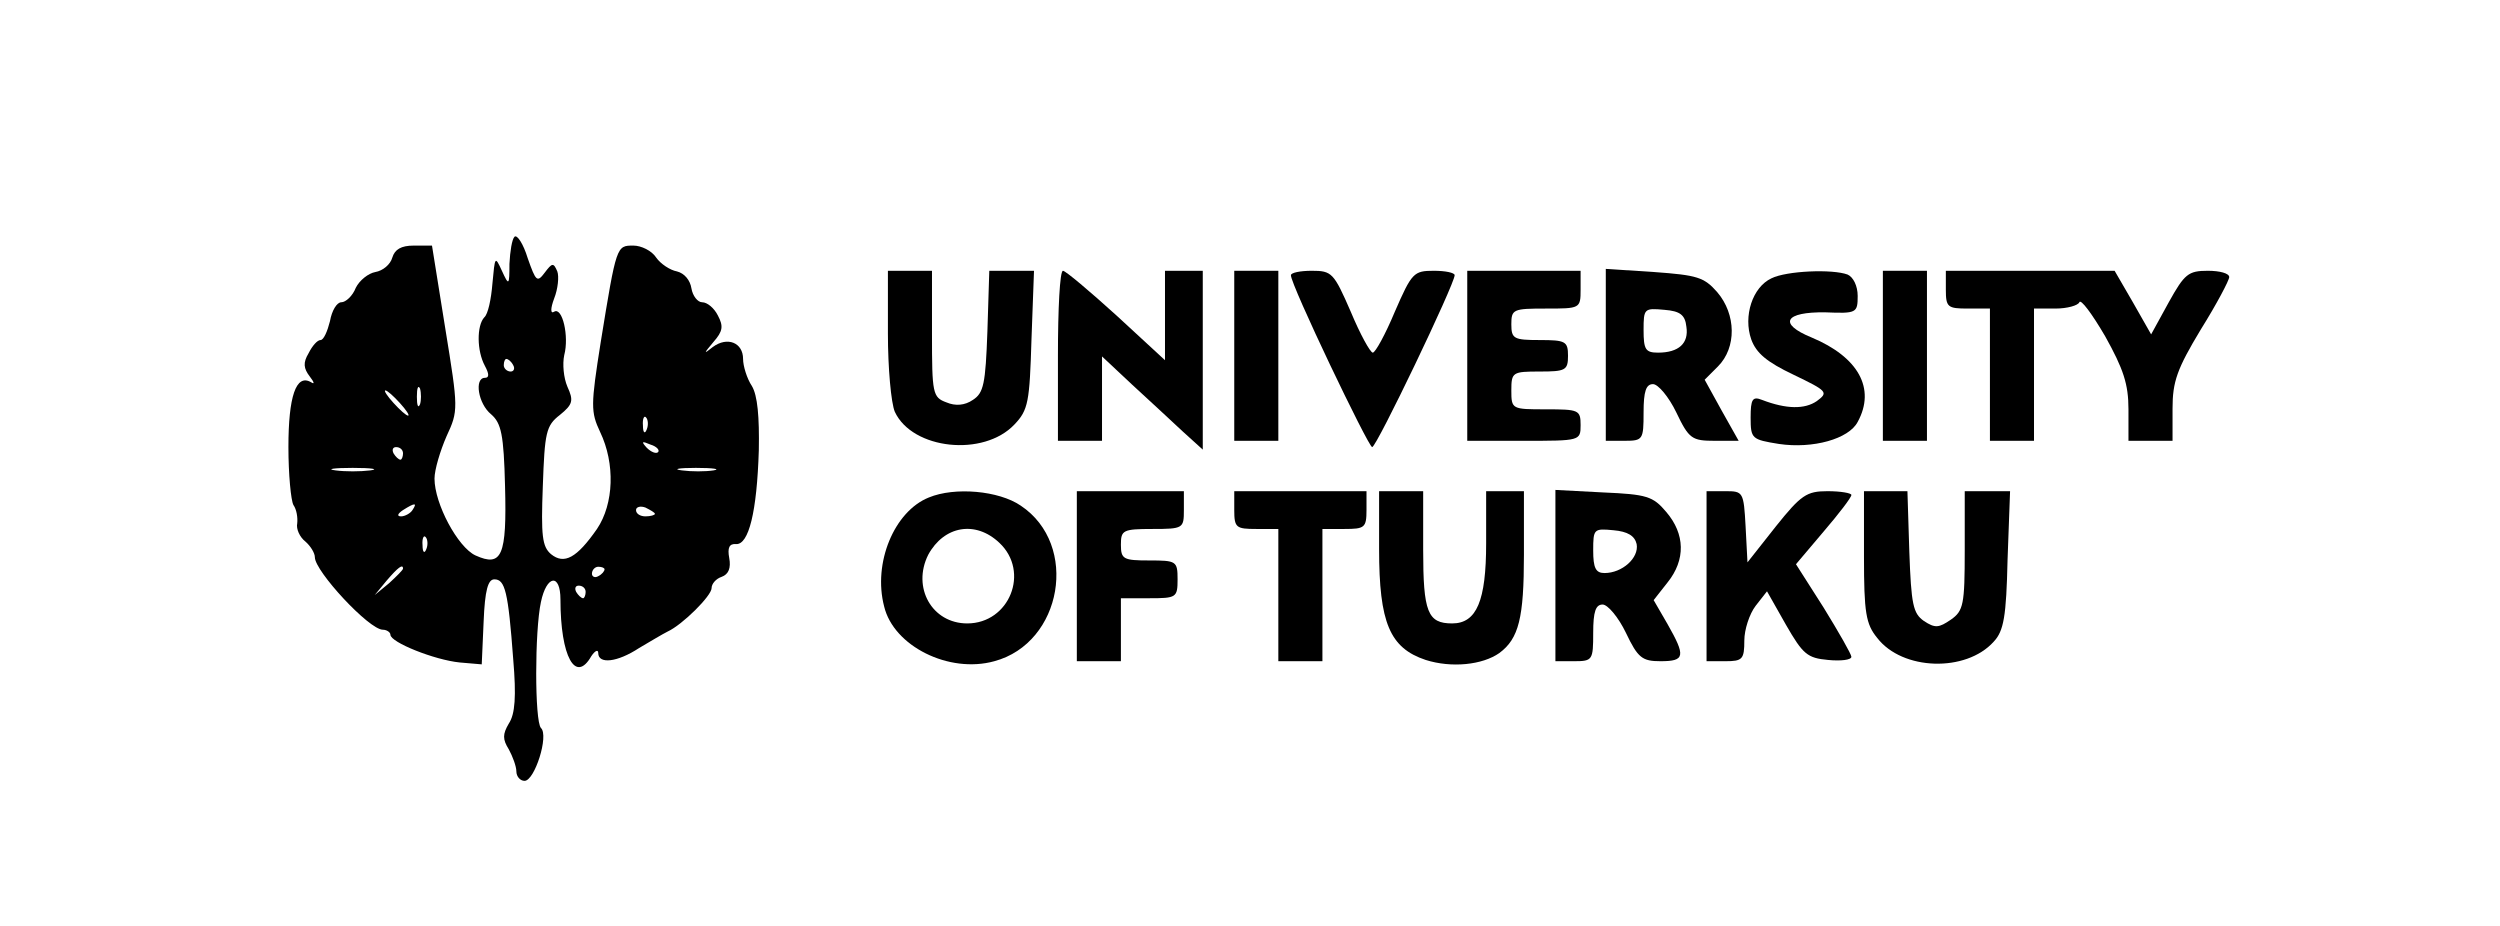
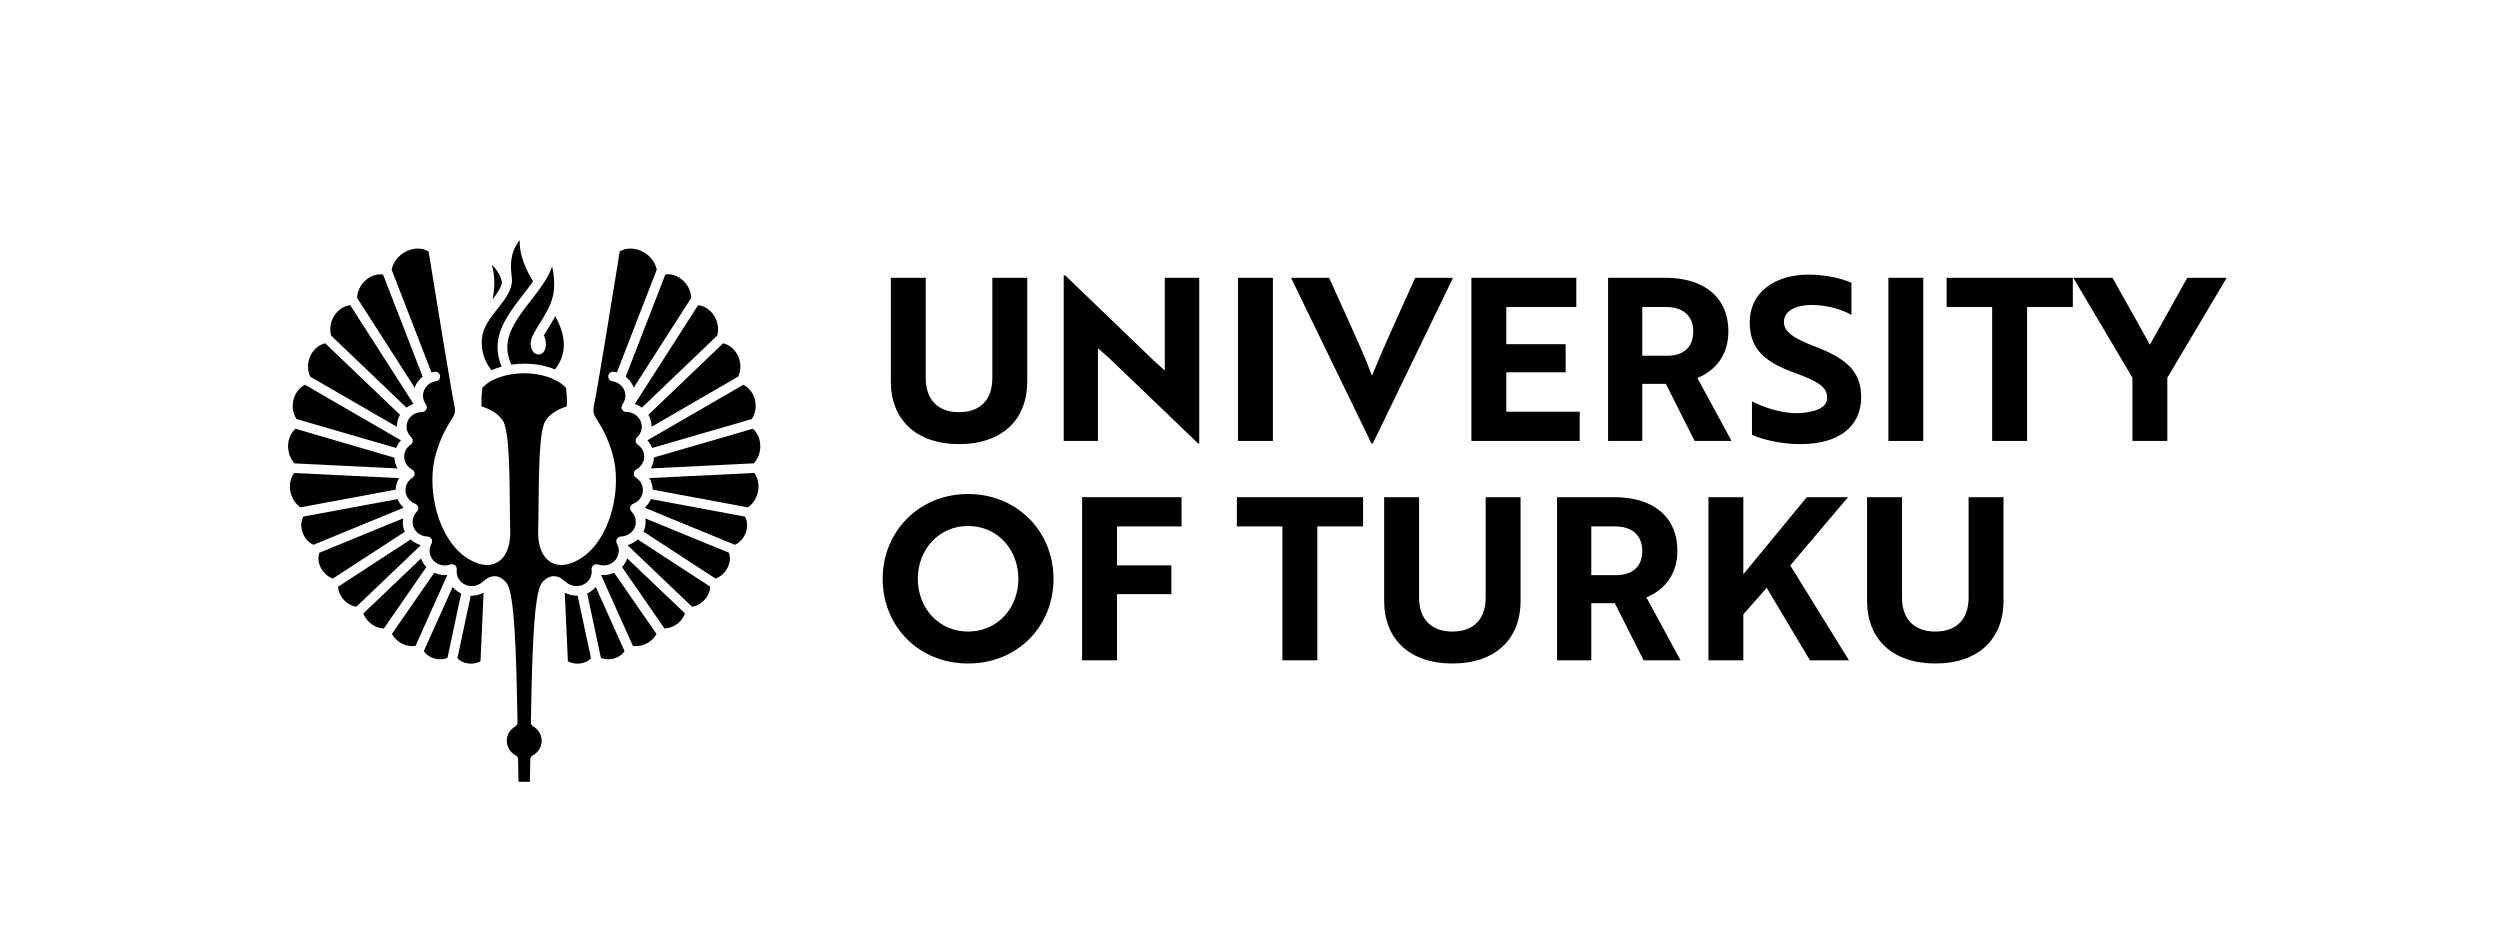
- <svg xmlns="http://www.w3.org/2000/svg" version="1.0" width="397pt" height="147pt" viewBox="0 0 397 147" preserveAspectRatio="xMidYMid meet">
-   <g transform="translate(0,147) scale(0.1,-0.1)" fill="#000000" stroke="none">
-     <path d="M817 1094 c-4 -4 -7 -23 -8 -43 0 -35 -1 -35 -12 -11 -11 24 -11 23 -15 -20 -2 -25 -7 -49 -13 -54 -12 -13 -12 -53 1 -77 7 -13 7 -19 0 -19 -17 0 -11 -41 10 -58 16 -14 20 -32 22 -114 3 -111 -5 -129 -47 -110 -28 13 -65 82 -65 122 0 14 9 44 19 67 19 41 19 43 -2 172 l-21 131 -29 0 c-20 0 -30 -6 -34 -19 -3 -11 -15 -21 -27 -23 -11 -2 -25 -13 -31 -25 -5 -13 -16 -23 -23 -23 -7 0 -15 -13 -18 -30 -4 -16 -10 -30 -15 -30 -5 0 -13 -9 -19 -21 -9 -15 -8 -24 2 -37 7 -9 8 -13 2 -9 -24 14 -36 -23 -36 -103 0 -43 4 -85 8 -92 5 -7 7 -20 6 -29 -2 -9 4 -22 13 -29 8 -7 15 -18 15 -25 0 -22 86 -115 108 -115 6 0 12 -4 12 -8 0 -12 70 -40 110 -44 l35 -3 3 68 c2 50 7 67 17 67 17 0 22 -19 30 -127 5 -59 3 -87 -7 -102 -10 -17 -10 -25 0 -41 6 -11 12 -27 12 -35 0 -8 6 -15 13 -15 16 0 39 72 26 84 -10 11 -10 154 0 200 9 43 31 46 31 4 0 -91 24 -134 49 -90 6 9 11 11 11 5 0 -18 30 -15 65 8 17 10 37 22 45 26 24 11 70 57 70 69 0 7 7 15 16 18 11 4 15 14 12 30 -3 16 0 23 11 22 20 -1 33 51 36 149 1 53 -2 87 -11 102 -8 12 -14 32 -14 43 0 26 -25 36 -48 19 -15 -12 -15 -11 1 8 15 17 16 25 7 42 -6 12 -17 21 -25 21 -7 0 -15 10 -17 22 -2 13 -11 24 -23 27 -11 2 -26 12 -33 22 -7 11 -24 19 -36 19 -27 0 -27 1 -52 -153 -16 -101 -16 -111 -1 -143 24 -50 22 -114 -5 -154 -32 -46 -52 -57 -73 -40 -14 12 -16 29 -13 108 3 85 5 96 27 113 21 17 22 23 12 45 -6 14 -8 36 -5 50 8 30 -3 77 -16 69 -6 -4 -6 5 0 21 6 15 8 35 5 43 -6 14 -8 14 -20 -2 -12 -16 -14 -14 -27 23 -7 23 -17 38 -21 34z m-2 -204 c3 -5 1 -10 -4 -10 -6 0 -11 5 -11 10 0 6 2 10 4 10 3 0 8 -4 11 -10z m-148 -62 c-3 -7 -5 -2 -5 12 0 14 2 19 5 13 2 -7 2 -19 0 -25z m-32 2 c10 -11 16 -20 13 -20 -3 0 -13 9 -23 20 -10 11 -16 20 -13 20 3 0 13 -9 23 -20z m392 -42 c-3 -8 -6 -5 -6 6 -1 11 2 17 5 13 3 -3 4 -12 1 -19z m18 -36 c-3 -3 -11 0 -18 7 -9 10 -8 11 6 5 10 -3 15 -9 12 -12z m-405 -2 c0 -5 -2 -10 -4 -10 -3 0 -8 5 -11 10 -3 6 -1 10 4 10 6 0 11 -4 11 -10z m-52 -27 c-16 -2 -40 -2 -55 0 -16 2 -3 4 27 4 30 0 43 -2 28 -4z m545 0 c-13 -2 -35 -2 -50 0 -16 2 -5 4 22 4 28 0 40 -2 28 -4z m-478 -63 c-3 -5 -12 -10 -18 -10 -7 0 -6 4 3 10 19 12 23 12 15 0z m385 -6 c0 -2 -7 -4 -15 -4 -8 0 -15 4 -15 10 0 5 7 7 15 4 8 -4 15 -8 15 -10z m-363 -56 c-3 -8 -6 -5 -6 6 -1 11 2 17 5 13 3 -3 4 -12 1 -19z m-37 -31 c0 -2 -10 -12 -22 -23 l-23 -19 19 23 c18 21 26 27 26 19z m320 -1 c0 -3 -4 -8 -10 -11 -5 -3 -10 -1 -10 4 0 6 5 11 10 11 6 0 10 -2 10 -4z m-30 -36 c0 -5 -2 -10 -4 -10 -3 0 -8 5 -11 10 -3 6 -1 10 4 10 6 0 11 -4 11 -10z" />
-     <path d="M1410 940 c0 -54 5 -110 11 -124 28 -60 141 -72 190 -20 22 23 24 36 27 135 l4 109 -36 0 -35 0 -3 -96 c-3 -84 -6 -98 -23 -109 -13 -9 -28 -10 -42 -4 -22 8 -23 14 -23 109 l0 100 -35 0 -35 0 0 -100z" />
-     <path d="M1680 905 l0 -135 35 0 35 0 0 67 0 67 48 -45 c26 -24 62 -57 80 -74 l32 -29 0 142 0 142 -30 0 -30 0 0 -71 0 -71 -77 71 c-43 39 -81 71 -85 71 -5 0 -8 -61 -8 -135z" />
-     <path d="M1960 905 l0 -135 35 0 35 0 0 135 0 135 -35 0 -35 0 0 -135z" />
-     <path d="M2050 1033 c-1 -14 123 -273 129 -273 7 0 131 259 131 273 0 4 -15 7 -33 7 -32 0 -35 -3 -62 -65 -15 -36 -31 -65 -35 -65 -4 0 -20 29 -35 65 -27 62 -30 65 -62 65 -18 0 -33 -3 -33 -7z" />
-     <path d="M2330 905 l0 -135 90 0 c89 0 90 0 90 25 0 24 -3 25 -55 25 -54 0 -55 0 -55 30 0 29 2 30 45 30 41 0 45 2 45 25 0 23 -4 25 -45 25 -41 0 -45 2 -45 25 0 24 3 25 55 25 54 0 55 0 55 30 l0 30 -90 0 -90 0 0 -135z" />
-     <path d="M2550 906 l0 -136 30 0 c29 0 30 2 30 45 0 34 4 45 15 45 8 0 25 -20 37 -45 20 -42 25 -45 61 -45 l38 0 -27 48 -27 49 21 21 c30 30 29 83 -1 118 -21 24 -32 27 -100 32 l-77 5 0 -137z m128 45 c4 -26 -12 -41 -45 -41 -20 0 -23 5 -23 36 0 34 1 35 33 32 25 -2 33 -8 35 -27z" />
-     <path d="M2813 1028 c-30 -14 -45 -60 -32 -97 8 -22 25 -36 67 -56 54 -26 56 -28 37 -42 -19 -13 -48 -13 -87 2 -15 6 -18 1 -18 -28 0 -34 2 -35 45 -42 54 -8 111 8 125 35 29 53 1 103 -73 134 -54 22 -43 41 22 40 49 -2 51 -1 51 26 0 16 -7 30 -16 34 -24 9 -97 6 -121 -6z" />
-     <path d="M2990 905 l0 -135 35 0 35 0 0 135 0 135 -35 0 -35 0 0 -135z" />
-     <path d="M3090 1010 c0 -28 3 -30 35 -30 l35 0 0 -105 0 -105 35 0 35 0 0 105 0 105 34 0 c19 0 36 5 38 10 2 6 20 -18 41 -54 29 -52 37 -76 37 -116 l0 -50 35 0 35 0 0 51 c0 43 7 63 45 126 25 40 45 78 45 83 0 6 -15 10 -34 10 -31 0 -37 -5 -62 -50 l-28 -51 -29 51 -29 50 -134 0 -134 0 0 -30z" />
-     <path d="M1475 680 c-55 -22 -89 -104 -71 -173 15 -63 103 -107 175 -87 108 29 135 185 42 247 -35 24 -105 30 -146 13z m112 -72 c49 -46 16 -128 -51 -128 -56 0 -88 57 -62 109 25 46 75 55 113 19z" />
-     <path d="M1710 555 l0 -135 35 0 35 0 0 50 0 50 45 0 c43 0 45 1 45 30 0 29 -2 30 -45 30 -41 0 -45 2 -45 25 0 23 3 25 50 25 49 0 50 1 50 30 l0 30 -85 0 -85 0 0 -135z" />
-     <path d="M1960 660 c0 -28 3 -30 35 -30 l35 0 0 -105 0 -105 35 0 35 0 0 105 0 105 35 0 c32 0 35 2 35 30 l0 30 -105 0 -105 0 0 -30z" />
-     <path d="M2190 598 c0 -117 17 -157 74 -176 41 -13 90 -8 117 11 31 23 39 56 39 156 l0 101 -30 0 -30 0 0 -83 c0 -91 -15 -127 -54 -127 -39 0 -46 18 -46 117 l0 93 -35 0 -35 0 0 -92z" />
-     <path d="M2470 556 l0 -136 30 0 c29 0 30 2 30 45 0 34 4 45 15 45 8 0 25 -20 37 -45 19 -40 26 -45 55 -45 39 0 40 8 11 59 l-22 38 22 28 c29 36 28 77 -2 112 -21 25 -31 28 -100 31 l-76 4 0 -136z m129 50 c4 -22 -23 -46 -51 -46 -14 0 -18 8 -18 36 0 34 1 35 32 32 23 -2 34 -9 37 -22z" />
-     <path d="M2710 555 l0 -135 30 0 c27 0 30 3 30 33 0 17 8 42 18 55 l18 23 30 -53 c27 -47 34 -53 67 -56 20 -2 37 0 37 5 0 4 -20 39 -44 78 l-44 69 44 52 c24 28 44 54 44 58 0 3 -17 6 -38 6 -33 0 -42 -6 -82 -56 l-45 -57 -3 57 c-3 55 -4 56 -32 56 l-30 0 0 -135z" />
-     <path d="M2960 586 c0 -89 3 -107 21 -129 40 -52 141 -55 185 -6 16 17 20 40 22 130 l4 109 -36 0 -36 0 0 -94 c0 -86 -2 -96 -22 -110 -19 -13 -25 -14 -43 -2 -17 12 -20 26 -23 110 l-3 96 -34 0 -35 0 0 -104z" />
-   </g>
+ <svg xmlns="http://www.w3.org/2000/svg" width="397.144" height="147.322" viewBox="0 0 397.144 147.322">
+   <path fill-rule="nonzero" fill="rgb(0%, 0%, 0%)" fill-opacity="1" d="M 78.227 47.586 C 78.398 46.785 78.527 45.879 78.527 44.918 C 78.527 43.957 78.391 43 78.125 42.062 C 79.016 42.902 79.559 43.848 79.742 44.879 L 79.746 44.887 C 79.598 45.691 78.996 46.594 78.227 47.586 M 88.168 58.684 C 86.711 58.09 85.023 57.777 83.27 57.773 C 82.578 57.777 81.891 57.828 81.227 57.922 C 80.805 56.98 80.59 56.059 80.59 55.18 C 80.59 53.008 81.816 51.133 83.066 49.398 C 83.473 48.836 83.914 48.27 84.344 47.719 L 84.801 47.133 C 85.152 46.676 85.508 46.207 85.848 45.73 C 86.043 45.457 86.234 45.18 86.414 44.895 C 86.648 44.539 86.852 44.188 87.047 43.828 C 87.316 43.328 87.539 42.844 87.715 42.355 C 87.926 43.266 88.035 44.18 88.035 45.086 C 88.035 45.418 88.02 45.727 87.996 46.023 C 87.961 46.504 87.871 46.973 87.711 47.496 C 87.609 47.828 87.488 48.168 87.332 48.523 C 87.133 48.984 86.898 49.422 86.715 49.75 C 86.539 50.074 86.352 50.387 86.168 50.695 C 85.988 50.996 85.809 51.281 85.633 51.559 C 84.934 52.676 84.328 53.637 84.293 54.613 C 84.293 54.758 84.309 54.891 84.34 55.027 C 84.473 55.535 84.652 56.215 85.5 56.316 C 85.984 56.301 86.309 56.07 86.523 55.637 C 86.656 55.352 86.723 55.031 86.723 54.68 C 86.723 54.223 86.613 53.742 86.398 53.281 C 86.707 52.738 87.109 52.102 87.496 51.484 C 87.723 51.117 87.969 50.695 88.215 50.242 C 89.113 51.875 89.57 53.402 89.57 54.789 C 89.562 56.203 89.105 57.477 88.168 58.684 M 78.086 58.801 C 77.496 58.09 76.523 56.59 76.527 54.453 C 76.527 54.164 76.543 53.879 76.578 53.602 C 76.762 52.016 77.809 50.59 78.961 49.145 L 79.195 48.848 C 80.238 47.523 81.316 46.148 81.336 44.504 C 81.336 44.312 81.324 44.148 81.297 43.996 C 81.211 43.371 81.168 42.82 81.168 42.316 C 81.184 40.613 81.629 39.27 82.57 38.156 C 82.562 38.281 82.559 38.402 82.562 38.52 C 82.574 40.832 83.68 43.02 84.684 44.699 C 84.199 45.395 83.672 46.074 83.113 46.789 C 82.672 47.355 82.23 47.93 81.801 48.516 C 80.406 50.461 79.039 52.578 79.039 55.18 C 79.039 56.168 79.254 57.195 79.684 58.246 C 79.129 58.395 78.594 58.582 78.086 58.801 M 100.672 61.578 C 100.621 61.438 100.559 61.297 100.488 61.156 C 100.23 60.648 99.855 60.203 99.398 59.852 L 105.695 43.605 C 105.832 43.586 105.969 43.574 106.109 43.574 C 107.113 43.574 108.105 44.055 108.828 44.895 C 109.422 45.582 109.77 46.434 109.812 47.312 Z M 56.727 47.312 C 56.77 46.438 57.117 45.582 57.715 44.895 C 58.438 44.055 59.43 43.578 60.441 43.578 C 60.578 43.578 60.715 43.586 60.848 43.605 L 67.148 59.852 C 66.691 60.199 66.316 60.645 66.051 61.156 C 65.984 61.297 65.922 61.438 65.871 61.582 Z M 101.961 64.762 C 101.621 64.504 101.246 64.305 100.852 64.164 L 110.902 48.473 C 111.945 48.602 112.902 49.254 113.496 50.242 C 114.062 51.191 114.219 52.309 113.922 53.32 Z M 52.621 53.324 C 52.32 52.312 52.473 51.195 53.047 50.246 C 53.641 49.254 54.602 48.602 55.637 48.473 L 65.691 64.164 C 65.297 64.301 64.926 64.5 64.582 64.762 Z M 49.281 59.832 C 48.805 58.844 48.805 57.629 49.289 56.562 C 49.766 55.52 50.645 54.773 51.66 54.535 L 63.551 65.902 C 63.516 65.953 63.484 66.008 63.453 66.066 C 63.176 66.598 63.039 67.172 63.039 67.773 C 63.039 67.781 63.039 67.789 63.039 67.797 Z M 103.504 67.77 C 103.504 67.176 103.363 66.602 103.094 66.066 C 103.062 66.008 103.027 65.953 102.992 65.902 L 114.879 54.535 C 115.895 54.77 116.773 55.516 117.25 56.562 C 117.734 57.621 117.738 58.836 117.262 59.832 L 103.5 67.801 C 103.5 67.789 103.504 67.781 103.504 67.77 M 103.605 71.164 C 103.426 70.707 103.168 70.293 102.848 69.945 L 118.086 61.125 C 118.918 61.535 119.559 62.312 119.863 63.285 C 120.215 64.418 120.051 65.637 119.426 66.574 Z M 47.117 66.574 C 46.492 65.637 46.328 64.418 46.684 63.285 C 46.984 62.312 47.625 61.535 48.457 61.125 L 63.695 69.949 C 63.375 70.289 63.117 70.703 62.938 71.164 Z M 103.383 74.414 C 103.691 73.883 103.863 73.289 103.883 72.672 L 119.586 68.113 C 120.328 68.723 120.773 69.742 120.781 70.867 C 120.785 71.902 120.41 72.895 119.75 73.605 Z M 46.793 73.613 C 46.133 72.895 45.758 71.898 45.762 70.863 C 45.766 69.75 46.207 68.73 46.957 68.113 L 62.652 72.703 C 62.68 73.309 62.855 73.895 63.156 74.414 Z M 103.68 77.785 C 103.668 77.133 103.488 76.512 103.156 75.949 L 119.805 75.137 C 120.344 75.828 120.586 76.781 120.465 77.773 C 120.32 78.945 119.707 79.992 118.809 80.598 Z M 47.734 80.598 C 46.84 79.992 46.223 78.949 46.078 77.773 C 45.957 76.781 46.199 75.828 46.742 75.137 L 63.387 75.949 C 63.051 76.512 62.871 77.137 62.859 77.785 Z M 49.793 86.543 C 48.914 86.152 48.219 85.285 47.961 84.25 C 47.766 83.473 47.852 82.699 48.203 82.062 L 63.152 79.285 C 63.367 79.805 63.703 80.277 64.121 80.66 Z M 102.422 80.66 C 102.844 80.273 103.176 79.801 103.391 79.281 L 118.344 82.066 C 118.691 82.703 118.777 83.469 118.582 84.25 C 118.324 85.289 117.625 86.156 116.746 86.547 Z M 102.227 84.453 C 102.449 83.965 102.562 83.449 102.562 82.91 C 102.562 82.727 102.547 82.539 102.52 82.352 L 115.793 87.801 C 116.055 88.508 115.988 89.355 115.605 90.141 C 115.199 90.969 114.484 91.625 113.672 91.914 Z M 52.871 91.914 C 52.059 91.625 51.348 90.973 50.941 90.148 C 50.551 89.355 50.484 88.512 50.746 87.805 L 64.027 82.352 C 64 82.535 63.984 82.723 63.984 82.91 C 63.98 83.445 64.094 83.969 64.324 84.465 Z M 56.598 96.391 C 55.691 96.246 54.832 95.676 54.277 94.844 C 53.93 94.332 53.734 93.77 53.707 93.203 L 65.238 85.699 C 65.688 86.109 66.223 86.414 66.805 86.586 C 66.797 86.617 66.793 86.648 66.785 86.68 Z M 99.758 86.676 C 99.75 86.645 99.742 86.617 99.738 86.586 C 100.316 86.414 100.848 86.109 101.305 85.695 L 112.836 93.199 C 112.809 93.762 112.617 94.328 112.27 94.844 C 111.707 95.676 110.848 96.246 109.945 96.391 Z M 60.98 99.836 C 60.109 99.809 59.242 99.426 58.582 98.773 C 58.18 98.387 57.891 97.93 57.727 97.441 L 66.895 88.707 C 67.039 89.133 67.266 89.539 67.555 89.898 C 67.609 89.965 67.668 90.023 67.73 90.082 Z M 98.812 90.082 C 98.871 90.023 98.93 89.965 98.984 89.898 C 99.277 89.543 99.5 89.137 99.648 88.707 L 108.816 97.441 C 108.656 97.93 108.363 98.387 107.965 98.773 C 107.305 99.426 106.434 99.809 105.562 99.836 Z M 101.035 102.645 C 100.867 102.645 100.703 102.633 100.539 102.605 L 95.512 91.398 C 95.504 91.391 95.5 91.383 95.496 91.375 C 95.5 91.359 95.504 91.344 95.504 91.332 C 95.633 91.344 95.754 91.352 95.875 91.352 C 96.441 91.352 97.012 91.219 97.551 90.969 L 104.281 100.695 C 104.047 101.164 103.676 101.586 103.199 101.93 C 102.559 102.391 101.789 102.645 101.035 102.645 M 65.508 102.645 C 64.754 102.645 63.984 102.391 63.344 101.93 C 62.867 101.586 62.496 101.164 62.262 100.695 L 68.992 90.973 C 69.531 91.219 70.102 91.352 70.664 91.352 C 70.793 91.352 70.918 91.344 71.035 91.332 C 71.039 91.348 71.039 91.363 71.043 91.379 C 71.039 91.395 66.008 102.605 66.008 102.605 C 65.844 102.633 65.676 102.645 65.508 102.645 M 69.926 104.734 C 69.488 104.734 69.035 104.645 68.621 104.469 C 68.07 104.242 67.617 103.879 67.324 103.441 L 71.902 93.246 C 71.988 93.352 72.078 93.449 72.172 93.539 C 72.492 93.844 72.859 94.09 73.266 94.273 L 71.086 104.5 C 70.742 104.656 70.344 104.734 69.926 104.734 M 96.617 104.734 C 96.199 104.734 95.801 104.656 95.457 104.5 L 93.277 94.273 C 93.691 94.086 94.059 93.84 94.371 93.535 C 94.465 93.449 94.555 93.352 94.641 93.25 L 99.219 103.441 C 98.926 103.879 98.473 104.242 97.926 104.469 C 97.508 104.645 97.055 104.734 96.617 104.734 M 74.793 105.422 C 74.703 105.422 74.613 105.418 74.52 105.41 C 73.766 105.352 73.098 105.043 72.664 104.559 L 74.781 94.625 C 74.828 94.629 74.875 94.629 74.922 94.629 C 75.566 94.629 76.223 94.465 76.82 94.164 L 76.332 105.047 C 75.879 105.289 75.34 105.422 74.793 105.422 M 91.746 105.422 C 91.195 105.422 90.668 105.293 90.211 105.047 L 89.719 94.164 C 90.32 94.469 90.965 94.629 91.617 94.629 C 91.668 94.629 91.715 94.629 91.762 94.625 L 93.883 104.566 C 93.449 105.043 92.781 105.352 92.023 105.41 C 91.93 105.418 91.84 105.422 91.746 105.422 M 82.367 124.195 L 82.305 120.637 C 82.301 120.375 82.152 120.129 81.918 119.992 C 81.035 119.504 80.508 118.641 80.508 117.684 C 80.508 116.754 81.004 115.906 81.836 115.41 C 82.074 115.27 82.219 115.012 82.211 114.742 C 82.105 108.738 81.984 103.969 81.75 100.227 C 81.621 98.121 81.461 96.5 81.266 95.273 C 81.027 93.844 80.82 93.016 80.352 92.457 C 79.809 91.848 79.191 91.531 78.555 91.531 C 77.691 91.547 77.105 92.062 76.754 92.375 C 76.227 92.855 75.586 93.109 74.922 93.109 C 74.293 93.109 73.703 92.875 73.254 92.445 C 72.793 92.012 72.543 91.418 72.543 90.785 C 72.543 90.684 72.551 90.586 72.559 90.484 C 72.594 90.215 72.484 89.949 72.266 89.789 C 72.125 89.688 71.957 89.633 71.789 89.633 C 71.695 89.633 71.605 89.648 71.52 89.68 C 71.234 89.777 70.945 89.828 70.664 89.828 C 69.914 89.82 69.219 89.5 68.766 88.945 C 68.426 88.527 68.246 88.023 68.246 87.492 C 68.246 87.094 68.348 86.707 68.543 86.363 C 68.676 86.125 68.672 85.844 68.539 85.605 C 68.406 85.379 68.156 85.23 67.883 85.227 C 67.004 85.199 66.207 84.719 65.809 83.977 C 65.625 83.648 65.535 83.289 65.535 82.91 C 65.535 82.305 65.785 81.711 66.223 81.27 C 66.41 81.082 66.488 80.824 66.43 80.574 C 66.371 80.32 66.195 80.125 65.957 80.031 C 65.016 79.668 64.41 78.812 64.414 77.852 C 64.414 77.059 64.824 76.332 65.512 75.887 C 65.742 75.742 65.883 75.48 65.863 75.219 C 65.859 74.961 65.707 74.715 65.465 74.586 C 64.676 74.156 64.207 73.391 64.207 72.539 C 64.211 71.773 64.586 71.082 65.238 70.637 C 65.422 70.516 65.547 70.305 65.57 70.074 C 65.586 69.844 65.496 69.625 65.332 69.465 C 64.859 69.02 64.59 68.406 64.59 67.773 C 64.594 67.41 64.676 67.066 64.836 66.754 C 65.246 65.953 66.086 65.457 67.031 65.457 C 67.32 65.457 67.582 65.297 67.719 65.047 C 67.855 64.781 67.832 64.465 67.652 64.242 C 67.359 63.836 67.195 63.344 67.195 62.859 C 67.195 62.508 67.277 62.164 67.441 61.844 C 67.793 61.156 68.469 60.68 69.254 60.562 C 69.461 60.535 69.648 60.422 69.77 60.254 C 69.891 60.09 69.941 59.891 69.906 59.691 C 69.852 59.324 69.531 59.047 69.145 59.047 C 69.102 59.047 69.062 59.051 69.02 59.059 C 68.867 59.082 68.703 59.113 68.539 59.16 L 62.215 42.84 C 62.438 41.727 63.195 40.699 64.258 40.078 C 64.922 39.691 65.656 39.484 66.371 39.484 C 67.004 39.484 67.594 39.645 68.086 39.941 L 68.25 40.941 C 69.273 47.25 71.668 62.016 72.168 64.312 C 72.242 64.641 72.277 64.93 72.277 65.176 C 72.277 65.77 72.059 66.117 71.582 66.871 L 71.449 67.082 C 70.766 68.176 70.035 69.516 69.305 71.891 C 68.895 73.215 68.688 74.68 68.688 76.246 C 68.703 81.426 70.828 86.352 73.973 88.504 C 75.23 89.348 76.344 89.754 77.383 89.754 C 78.555 89.754 79.574 89.168 80.203 88.145 C 80.77 87.23 81.055 86.008 81.055 84.512 C 81.055 84.363 81.055 84.219 81.051 84.066 C 81.012 83.078 81 81.707 80.988 80.121 C 80.973 78.523 80.957 76.711 80.91 74.977 C 80.82 72.043 80.684 69.055 80.164 67.496 L 80.172 67.469 L 80.117 67.332 C 80.09 67.266 80.059 67.191 80.023 67.117 L 80.023 67.07 L 79.988 67.031 C 79.398 65.934 78.258 65.125 76.508 64.562 C 76.488 64.266 76.477 63.969 76.477 63.676 C 76.477 63.02 76.527 62.328 76.621 61.617 C 77.875 60.207 80.457 59.297 83.234 59.297 L 83.312 59.297 C 84.973 59.297 86.621 59.637 87.953 60.25 C 88.02 60.297 88.098 60.332 88.188 60.355 C 88.902 60.711 89.496 61.145 89.914 61.613 C 90.012 62.305 90.066 63.016 90.066 63.672 C 90.066 63.945 90.055 64.246 90.031 64.562 C 88.281 65.129 87.141 65.938 86.551 67.039 L 86.535 67.066 L 86.527 67.102 C 86.496 67.152 86.453 67.25 86.41 67.355 C 86.398 67.395 86.387 67.438 86.383 67.48 C 85.906 68.859 85.742 71.379 85.633 74.977 C 85.586 76.715 85.57 78.531 85.555 80.133 C 85.543 81.715 85.531 83.082 85.492 84.07 C 85.488 84.215 85.484 84.363 85.484 84.504 C 85.484 86.008 85.773 87.234 86.34 88.148 C 86.965 89.168 87.992 89.754 89.148 89.754 C 90.195 89.75 91.336 89.332 92.562 88.504 C 95.715 86.352 97.84 81.426 97.852 76.246 C 97.852 74.684 97.645 73.219 97.238 71.891 C 96.516 69.543 95.781 68.191 95.09 67.086 L 94.941 66.848 C 94.477 66.105 94.266 65.766 94.266 65.176 C 94.266 64.945 94.301 64.664 94.371 64.312 C 94.902 61.898 97.559 45.477 98.43 40.078 L 98.453 39.941 C 98.949 39.645 99.535 39.484 100.168 39.484 C 100.883 39.484 101.617 39.691 102.281 40.078 C 103.34 40.691 104.102 41.719 104.328 42.84 L 98.004 59.16 C 97.84 59.113 97.68 59.078 97.52 59.055 C 97.48 59.051 97.441 59.047 97.402 59.047 C 97.012 59.047 96.691 59.32 96.633 59.695 C 96.602 59.895 96.656 60.102 96.777 60.262 C 96.902 60.43 97.086 60.535 97.293 60.562 C 98.07 60.68 98.75 61.16 99.102 61.844 C 99.266 62.164 99.348 62.504 99.348 62.859 C 99.348 63.344 99.184 63.836 98.883 64.242 L 98.82 64.324 L 98.82 64.375 C 98.754 64.539 98.727 64.664 98.734 64.77 L 98.723 64.789 L 98.773 64.934 C 98.867 65.207 99.109 65.402 99.406 65.449 L 99.5 65.457 C 99.508 65.457 99.543 65.457 99.594 65.449 C 100.477 65.469 101.297 65.969 101.699 66.754 C 101.867 67.07 101.949 67.41 101.949 67.77 C 101.949 68.402 101.68 69.016 101.211 69.453 C 101.039 69.613 100.957 69.84 100.977 70.074 C 100.988 70.293 101.109 70.5 101.301 70.633 C 101.945 71.074 102.32 71.75 102.336 72.496 L 102.336 72.539 C 102.336 73.379 101.852 74.16 101.078 74.582 C 100.84 74.703 100.684 74.953 100.676 75.227 C 100.664 75.488 100.801 75.746 101.035 75.891 C 101.715 76.324 102.125 77.055 102.129 77.844 L 102.129 77.852 C 102.129 78.812 101.527 79.668 100.586 80.027 C 100.336 80.133 100.164 80.332 100.113 80.578 C 100.059 80.82 100.133 81.078 100.316 81.266 C 100.762 81.715 101.004 82.297 101.004 82.91 C 101.004 83.289 100.914 83.648 100.738 83.98 C 100.34 84.715 99.539 85.191 98.652 85.227 C 98.391 85.23 98.141 85.375 98.004 85.605 C 97.871 85.84 97.867 86.121 97.996 86.355 C 98.195 86.703 98.297 87.09 98.297 87.492 C 98.297 88.023 98.117 88.523 97.777 88.941 C 97.316 89.5 96.621 89.82 95.875 89.82 C 95.582 89.82 95.289 89.773 95.012 89.676 C 94.938 89.648 94.844 89.633 94.75 89.633 C 94.582 89.633 94.414 89.688 94.277 89.793 C 94.066 89.945 93.949 90.211 93.977 90.48 C 93.992 90.586 93.996 90.688 93.996 90.785 C 93.996 91.426 93.746 92.016 93.289 92.445 C 92.836 92.875 92.246 93.109 91.617 93.109 C 90.957 93.109 90.312 92.855 89.812 92.398 C 89.43 92.059 88.844 91.543 87.988 91.531 C 87.348 91.531 86.73 91.848 86.195 92.449 C 85.723 93.016 85.508 93.879 85.277 95.27 C 84.656 99.219 84.469 107.051 84.332 114.734 C 84.328 115.012 84.469 115.262 84.707 115.406 C 85.551 115.898 86.051 116.75 86.051 117.684 C 86.051 118.633 85.508 119.52 84.637 119.996 C 84.395 120.129 84.242 120.379 84.238 120.652 L 84.18 124.195 Z M 82.367 124.195 " />
+   <path fill-rule="nonzero" fill="rgb(0%, 0%, 0%)" fill-opacity="1" d="M 163.184 60.617 C 163.184 66.664 159.188 70.551 152.348 70.551 C 145.547 70.551 141.516 66.664 141.516 60.617 L 141.516 44.129 L 147.059 44.129 L 147.059 60.078 C 147.059 63.461 148.965 65.477 152.348 65.477 C 155.77 65.477 157.641 63.461 157.641 60.078 L 157.641 44.129 L 163.184 44.129 Z M 163.184 60.617 " />
+   <path fill-rule="nonzero" fill="rgb(0%, 0%, 0%)" fill-opacity="1" d="M 190.328 70.445 L 176.109 56.801 L 174.418 55.324 L 174.418 70.047 L 168.98 70.047 L 168.98 43.734 L 169.199 43.734 L 183.383 57.379 L 185.035 58.852 L 185.035 44.129 L 190.508 44.129 L 190.508 70.445 Z M 190.328 70.445 " />
+   <path fill-rule="nonzero" fill="rgb(0%, 0%, 0%)" fill-opacity="1" d="M 196.664 44.129 L 202.211 44.129 L 202.211 70.047 L 196.664 70.047 Z M 196.664 44.129 " />
+   <path fill-rule="nonzero" fill="rgb(0%, 0%, 0%)" fill-opacity="1" d="M 218.086 70.445 L 217.867 70.445 L 205.09 44.129 L 211.137 44.129 L 214.523 51.617 C 215.855 54.605 217.039 57.16 217.941 59.68 C 218.695 57.844 220.281 54.172 221.434 51.617 L 224.816 44.129 L 230.828 44.129 Z M 218.086 70.445 " />
+   <path fill-rule="nonzero" fill="rgb(0%, 0%, 0%)" fill-opacity="1" d="M 233.746 70.047 L 233.746 44.129 L 250.41 44.129 L 250.41 48.773 L 239.289 48.773 L 239.289 54.676 L 248.719 54.676 L 248.719 59.141 L 239.289 59.141 L 239.289 65.402 L 250.949 65.402 L 250.949 70.047 Z M 233.746 70.047 " />
+   <path fill-rule="nonzero" fill="rgb(0%, 0%, 0%)" fill-opacity="1" d="M 260.887 48.773 L 260.887 56.512 L 264.848 56.512 C 267.297 56.512 268.988 55.289 268.988 52.66 C 268.988 50.07 267.223 48.773 264.703 48.773 Z M 264.559 44.129 C 270.57 44.129 274.566 47.117 274.566 52.66 C 274.566 56.441 272.445 58.926 269.637 60.039 L 275.07 70.047 L 269.203 70.047 L 264.633 60.977 L 260.887 60.977 L 260.887 70.047 L 255.453 70.047 L 255.453 44.129 Z M 264.559 44.129 " />
+   <path fill-rule="nonzero" fill="rgb(0%, 0%, 0%)" fill-opacity="1" d="M 278.312 69.074 L 278.312 63.75 C 280.113 64.684 282.488 65.477 284.828 65.621 C 285.656 65.656 286.449 65.621 287.133 65.477 C 289.113 65.188 290.262 64.43 290.262 63.172 C 290.262 61.445 288.715 60.543 285.152 59.25 C 280.617 57.594 277.953 55.684 277.953 51.184 C 277.953 46.578 281.77 43.625 287.348 43.625 C 289.938 43.625 292.496 44.203 294.117 44.922 L 294.117 50.035 C 292.602 49.133 290.156 48.449 287.781 48.449 C 285.117 48.449 283.387 49.496 283.387 51.148 C 283.387 52.66 284.793 53.707 288.32 55.039 C 292.855 56.801 295.664 58.711 295.664 63.066 C 295.664 67.742 292.137 70.551 286.016 70.551 C 283.062 70.551 280.184 69.902 278.312 69.074 " />
+   <path fill-rule="nonzero" fill="rgb(0%, 0%, 0%)" fill-opacity="1" d="M 299.984 44.129 L 305.527 44.129 L 305.527 70.047 L 299.984 70.047 Z M 299.984 44.129 " />
+   <path fill-rule="nonzero" fill="rgb(0%, 0%, 0%)" fill-opacity="1" d="M 322.016 48.773 L 322.016 70.047 L 316.469 70.047 L 316.469 48.773 L 309.238 48.773 L 309.238 44.129 L 329.285 44.129 L 329.285 48.773 Z M 322.016 48.773 " />
+   <path fill-rule="nonzero" fill="rgb(0%, 0%, 0%)" fill-opacity="1" d="M 335.586 44.129 L 341.527 54.75 L 347.465 44.129 L 353.73 44.129 L 344.297 60.004 L 344.297 70.047 L 338.754 70.047 L 338.754 60.004 L 329.359 44.129 Z M 335.586 44.129 " />
+   <path fill-rule="nonzero" fill="rgb(0%, 0%, 0%)" fill-opacity="1" d="M 153.789 100.328 C 158.469 100.328 161.781 96.586 161.781 91.941 C 161.781 87.332 158.469 83.555 153.789 83.555 C 149.109 83.555 145.801 87.332 145.801 91.941 C 145.801 96.586 149.109 100.328 153.789 100.328 M 153.789 78.477 C 161.602 78.477 167.359 84.453 167.359 91.941 C 167.359 99.5 161.637 105.402 153.789 105.402 C 145.941 105.402 140.219 99.5 140.219 91.941 C 140.219 84.488 145.941 78.477 153.789 78.477 " />
+   <path fill-rule="nonzero" fill="rgb(0%, 0%, 0%)" fill-opacity="1" d="M 177.441 83.625 L 177.441 89.816 L 186.082 89.816 L 186.082 94.387 L 177.441 94.387 L 177.441 104.898 L 171.898 104.898 L 171.898 78.98 L 187.699 78.98 L 187.699 83.625 Z M 177.441 83.625 " />
+   <path fill-rule="nonzero" fill="rgb(0%, 0%, 0%)" fill-opacity="1" d="M 209.266 83.625 L 209.266 104.898 L 203.719 104.898 L 203.719 83.625 L 196.488 83.625 L 196.488 78.98 L 216.535 78.98 L 216.535 83.625 Z M 209.266 83.625 " />
+   <path fill-rule="nonzero" fill="rgb(0%, 0%, 0%)" fill-opacity="1" d="M 241.555 95.469 C 241.555 101.516 237.559 105.402 230.719 105.402 C 223.918 105.402 219.883 101.516 219.883 95.469 L 219.883 78.98 L 225.43 78.98 L 225.43 94.93 C 225.43 98.312 227.336 100.328 230.719 100.328 C 234.141 100.328 236.012 98.312 236.012 94.93 L 236.012 78.98 L 241.555 78.98 Z M 241.555 95.469 " />
+   <path fill-rule="nonzero" fill="rgb(0%, 0%, 0%)" fill-opacity="1" d="M 252.789 83.625 L 252.789 91.363 L 256.746 91.363 C 259.195 91.363 260.887 90.141 260.887 87.512 C 260.887 84.922 259.121 83.625 256.602 83.625 Z M 256.461 78.98 C 262.473 78.98 266.465 81.969 266.465 87.512 C 266.465 91.293 264.344 93.777 261.535 94.891 L 266.969 104.898 L 261.102 104.898 L 256.531 95.828 L 252.789 95.828 L 252.789 104.898 L 247.352 104.898 L 247.352 78.98 Z M 256.461 78.98 " />
+   <path fill-rule="nonzero" fill="rgb(0%, 0%, 0%)" fill-opacity="1" d="M 276.941 91.223 L 287.023 78.98 L 293.574 78.98 L 284.395 89.816 L 293.719 104.898 L 287.527 104.898 L 280.652 93.379 L 276.941 97.594 L 276.941 104.898 L 271.398 104.898 L 271.398 78.98 L 276.941 78.98 Z M 276.941 91.223 " />
+   <path fill-rule="nonzero" fill="rgb(0%, 0%, 0%)" fill-opacity="1" d="M 318.27 95.469 C 318.27 101.516 314.273 105.402 307.434 105.402 C 300.633 105.402 296.598 101.516 296.598 95.469 L 296.598 78.98 L 302.145 78.98 L 302.145 94.93 C 302.145 98.312 304.051 100.328 307.434 100.328 C 310.855 100.328 312.727 98.312 312.727 94.93 L 312.727 78.98 L 318.27 78.98 Z M 318.27 95.469 " />
</svg>
